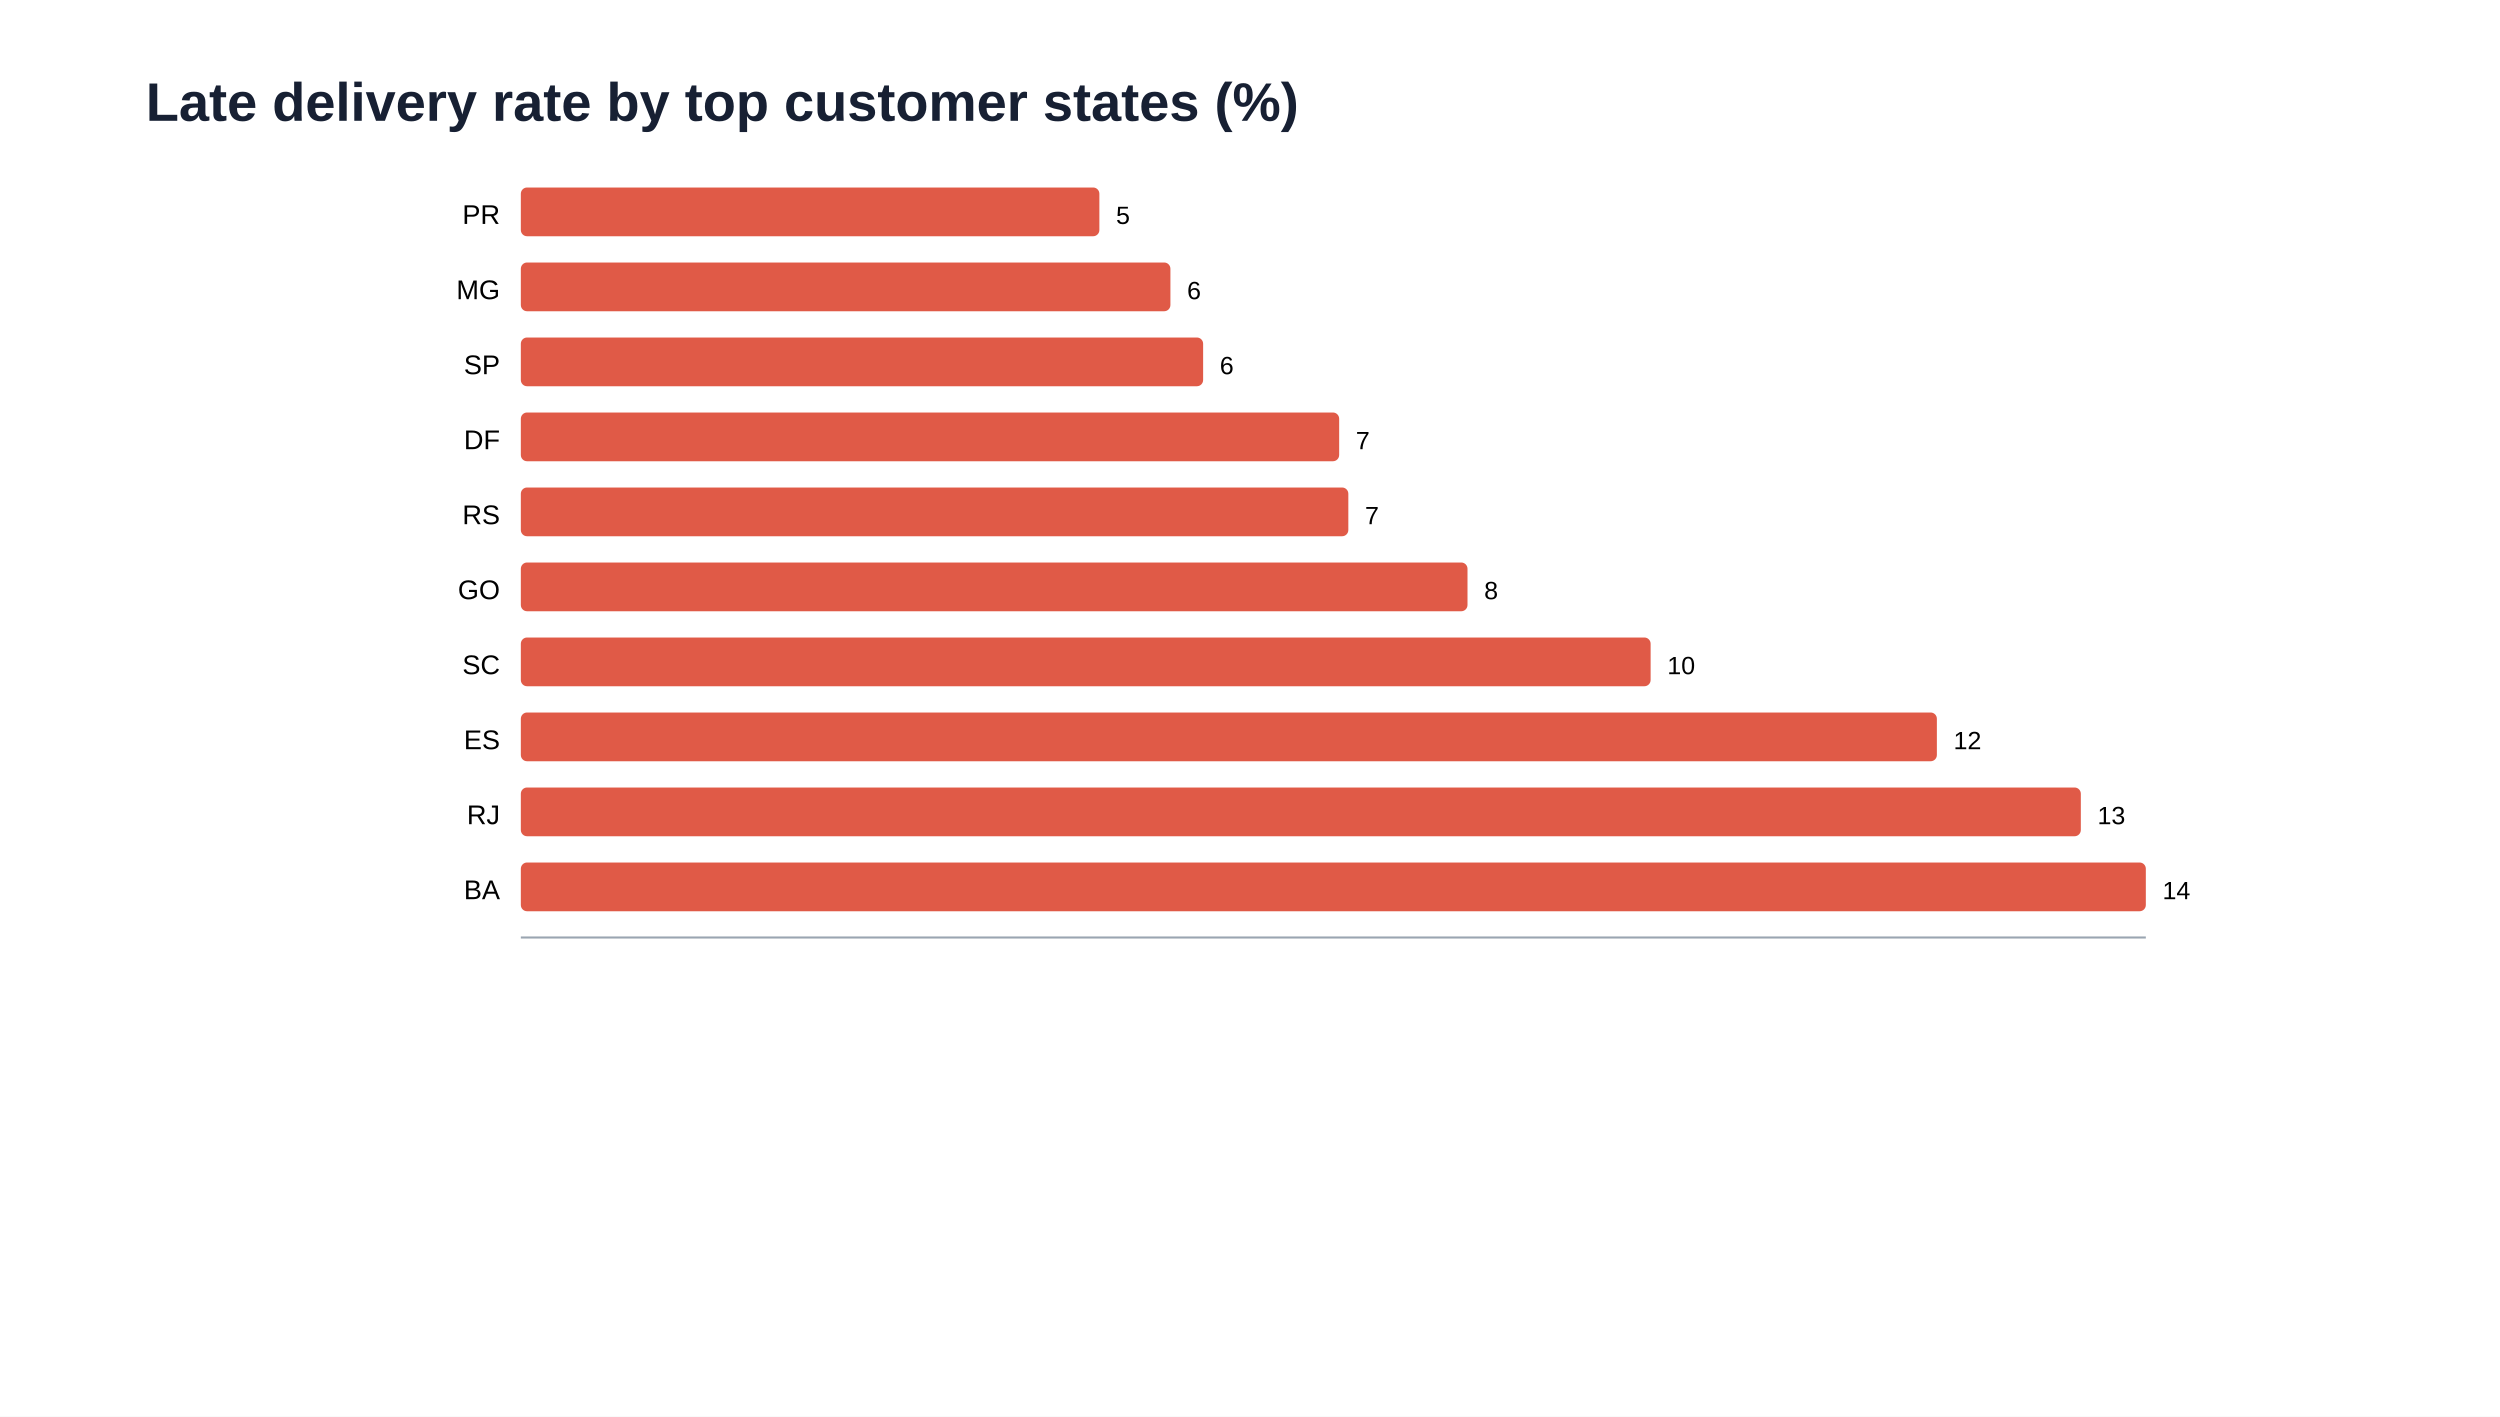
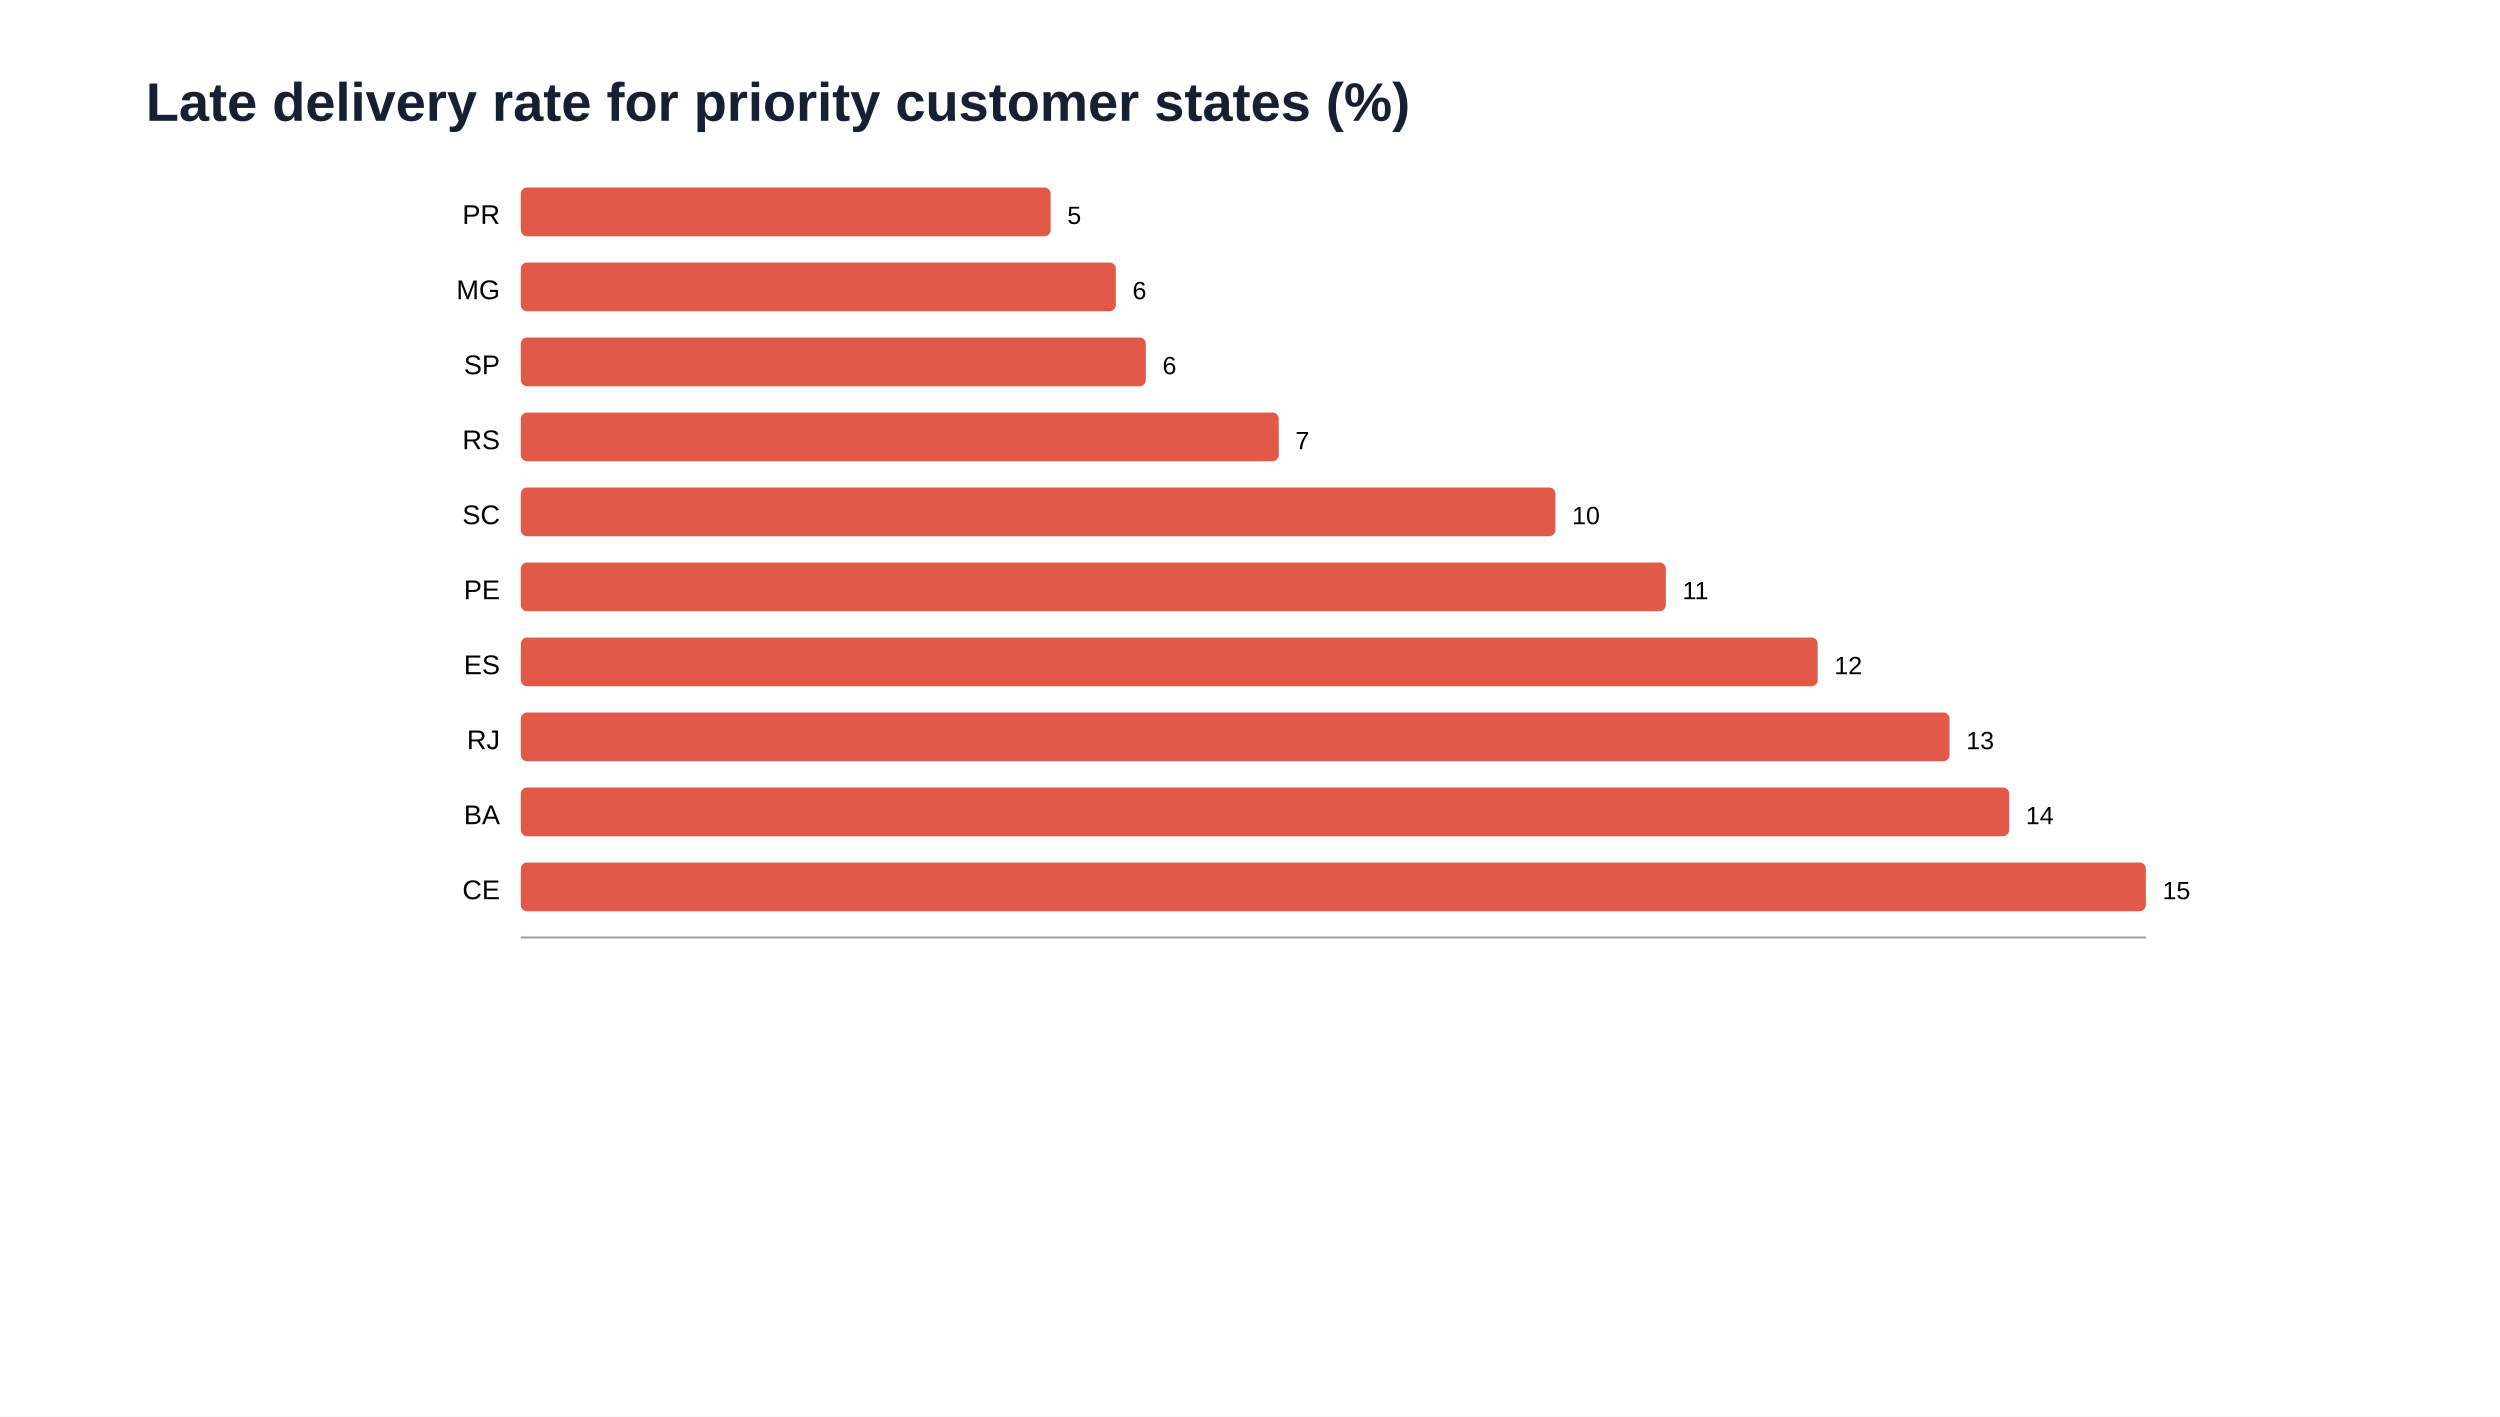
<svg xmlns="http://www.w3.org/2000/svg" width="1200" height="680" viewBox="0 0 1200 680">
  <rect width="1200" height="680" fill="#ffffff" />
-   <text x="70" y="58" font-family="Arial" font-size="26" font-weight="700" fill="#172033">Late delivery rate by top customer states (%)</text>
+   <text x="70" y="58" font-family="Arial" font-size="26" font-weight="700" fill="#172033">Late delivery rate for priority customer states (%)</text>
  <line x1="250" y1="450" x2="1030" y2="450" stroke="#9aa5b1" />
-   <rect x="250" y="90.0" width="277.7" height="23.4" rx="3" fill="#e05a47" />
+   <rect x="250" y="90.0" width="254.3" height="23.4" rx="3" fill="#e05a47" />
  <text x="240" y="107.5" text-anchor="end" font-family="Arial" font-size="13">PR</text>
-   <text x="535.7" y="107.5" font-family="Arial" font-size="12">5</text>
-   <rect x="250" y="126.0" width="311.8" height="23.4" rx="3" fill="#e05a47" />
+   <text x="512.3" y="107.5" font-family="Arial" font-size="12">5</text>
+   <rect x="250" y="126.0" width="285.6" height="23.4" rx="3" fill="#e05a47" />
  <text x="240" y="143.6" text-anchor="end" font-family="Arial" font-size="13">MG</text>
-   <text x="569.8" y="143.6" font-family="Arial" font-size="12">6</text>
-   <rect x="250" y="162.0" width="327.5" height="23.4" rx="3" fill="#e05a47" />
+   <text x="543.6" y="143.6" font-family="Arial" font-size="12">6</text>
+   <rect x="250" y="162.0" width="300.0" height="23.4" rx="3" fill="#e05a47" />
  <text x="240" y="179.6" text-anchor="end" font-family="Arial" font-size="13">SP</text>
-   <text x="585.5" y="179.6" font-family="Arial" font-size="12">6</text>
-   <rect x="250" y="198.0" width="392.8" height="23.4" rx="3" fill="#e05a47" />
-   <text x="240" y="215.6" text-anchor="end" font-family="Arial" font-size="13">DF</text>
-   <text x="650.8" y="215.6" font-family="Arial" font-size="12">7</text>
-   <rect x="250" y="234.0" width="397.2" height="23.4" rx="3" fill="#e05a47" />
-   <text x="240" y="251.6" text-anchor="end" font-family="Arial" font-size="13">RS</text>
-   <text x="655.2" y="251.6" font-family="Arial" font-size="12">7</text>
-   <rect x="250" y="270.0" width="454.4" height="23.4" rx="3" fill="#e05a47" />
-   <text x="240" y="287.6" text-anchor="end" font-family="Arial" font-size="13">GO</text>
-   <text x="712.4" y="287.6" font-family="Arial" font-size="12">8</text>
-   <rect x="250" y="306.0" width="542.3" height="23.4" rx="3" fill="#e05a47" />
-   <text x="240" y="323.6" text-anchor="end" font-family="Arial" font-size="13">SC</text>
-   <text x="800.3" y="323.6" font-family="Arial" font-size="12">10</text>
-   <rect x="250" y="342.0" width="679.7" height="23.4" rx="3" fill="#e05a47" />
-   <text x="240" y="359.6" text-anchor="end" font-family="Arial" font-size="13">ES</text>
-   <text x="937.7" y="359.6" font-family="Arial" font-size="12">12</text>
-   <rect x="250" y="378.0" width="748.8" height="23.4" rx="3" fill="#e05a47" />
-   <text x="240" y="395.6" text-anchor="end" font-family="Arial" font-size="13">RJ</text>
-   <text x="1006.8" y="395.6" font-family="Arial" font-size="12">13</text>
+   <text x="558.0" y="179.6" font-family="Arial" font-size="12">6</text>
+   <rect x="250" y="198.0" width="363.8" height="23.4" rx="3" fill="#e05a47" />
+   <text x="240" y="215.6" text-anchor="end" font-family="Arial" font-size="13">RS</text>
+   <text x="621.8" y="215.6" font-family="Arial" font-size="12">7</text>
+   <rect x="250" y="234.0" width="496.6" height="23.4" rx="3" fill="#e05a47" />
+   <text x="240" y="251.6" text-anchor="end" font-family="Arial" font-size="13">SC</text>
+   <text x="754.6" y="251.6" font-family="Arial" font-size="12">10</text>
+   <rect x="250" y="270.0" width="549.6" height="23.4" rx="3" fill="#e05a47" />
+   <text x="240" y="287.6" text-anchor="end" font-family="Arial" font-size="13">PE</text>
+   <text x="807.6" y="287.6" font-family="Arial" font-size="12">11</text>
+   <rect x="250" y="306.0" width="622.5" height="23.4" rx="3" fill="#e05a47" />
+   <text x="240" y="323.6" text-anchor="end" font-family="Arial" font-size="13">ES</text>
+   <text x="880.5" y="323.6" font-family="Arial" font-size="12">12</text>
+   <rect x="250" y="342.0" width="685.8" height="23.4" rx="3" fill="#e05a47" />
+   <text x="240" y="359.6" text-anchor="end" font-family="Arial" font-size="13">RJ</text>
+   <text x="943.8" y="359.6" font-family="Arial" font-size="12">13</text>
+   <rect x="250" y="378.0" width="714.4" height="23.4" rx="3" fill="#e05a47" />
+   <text x="240" y="395.6" text-anchor="end" font-family="Arial" font-size="13">BA</text>
+   <text x="972.4" y="395.6" font-family="Arial" font-size="12">14</text>
  <rect x="250" y="414.0" width="780.0" height="23.4" rx="3" fill="#e05a47" />
-   <text x="240" y="431.6" text-anchor="end" font-family="Arial" font-size="13">BA</text>
-   <text x="1038.0" y="431.6" font-family="Arial" font-size="12">14</text>
+   <text x="240" y="431.6" text-anchor="end" font-family="Arial" font-size="13">CE</text>
+   <text x="1038.0" y="431.6" font-family="Arial" font-size="12">15</text>
</svg>
